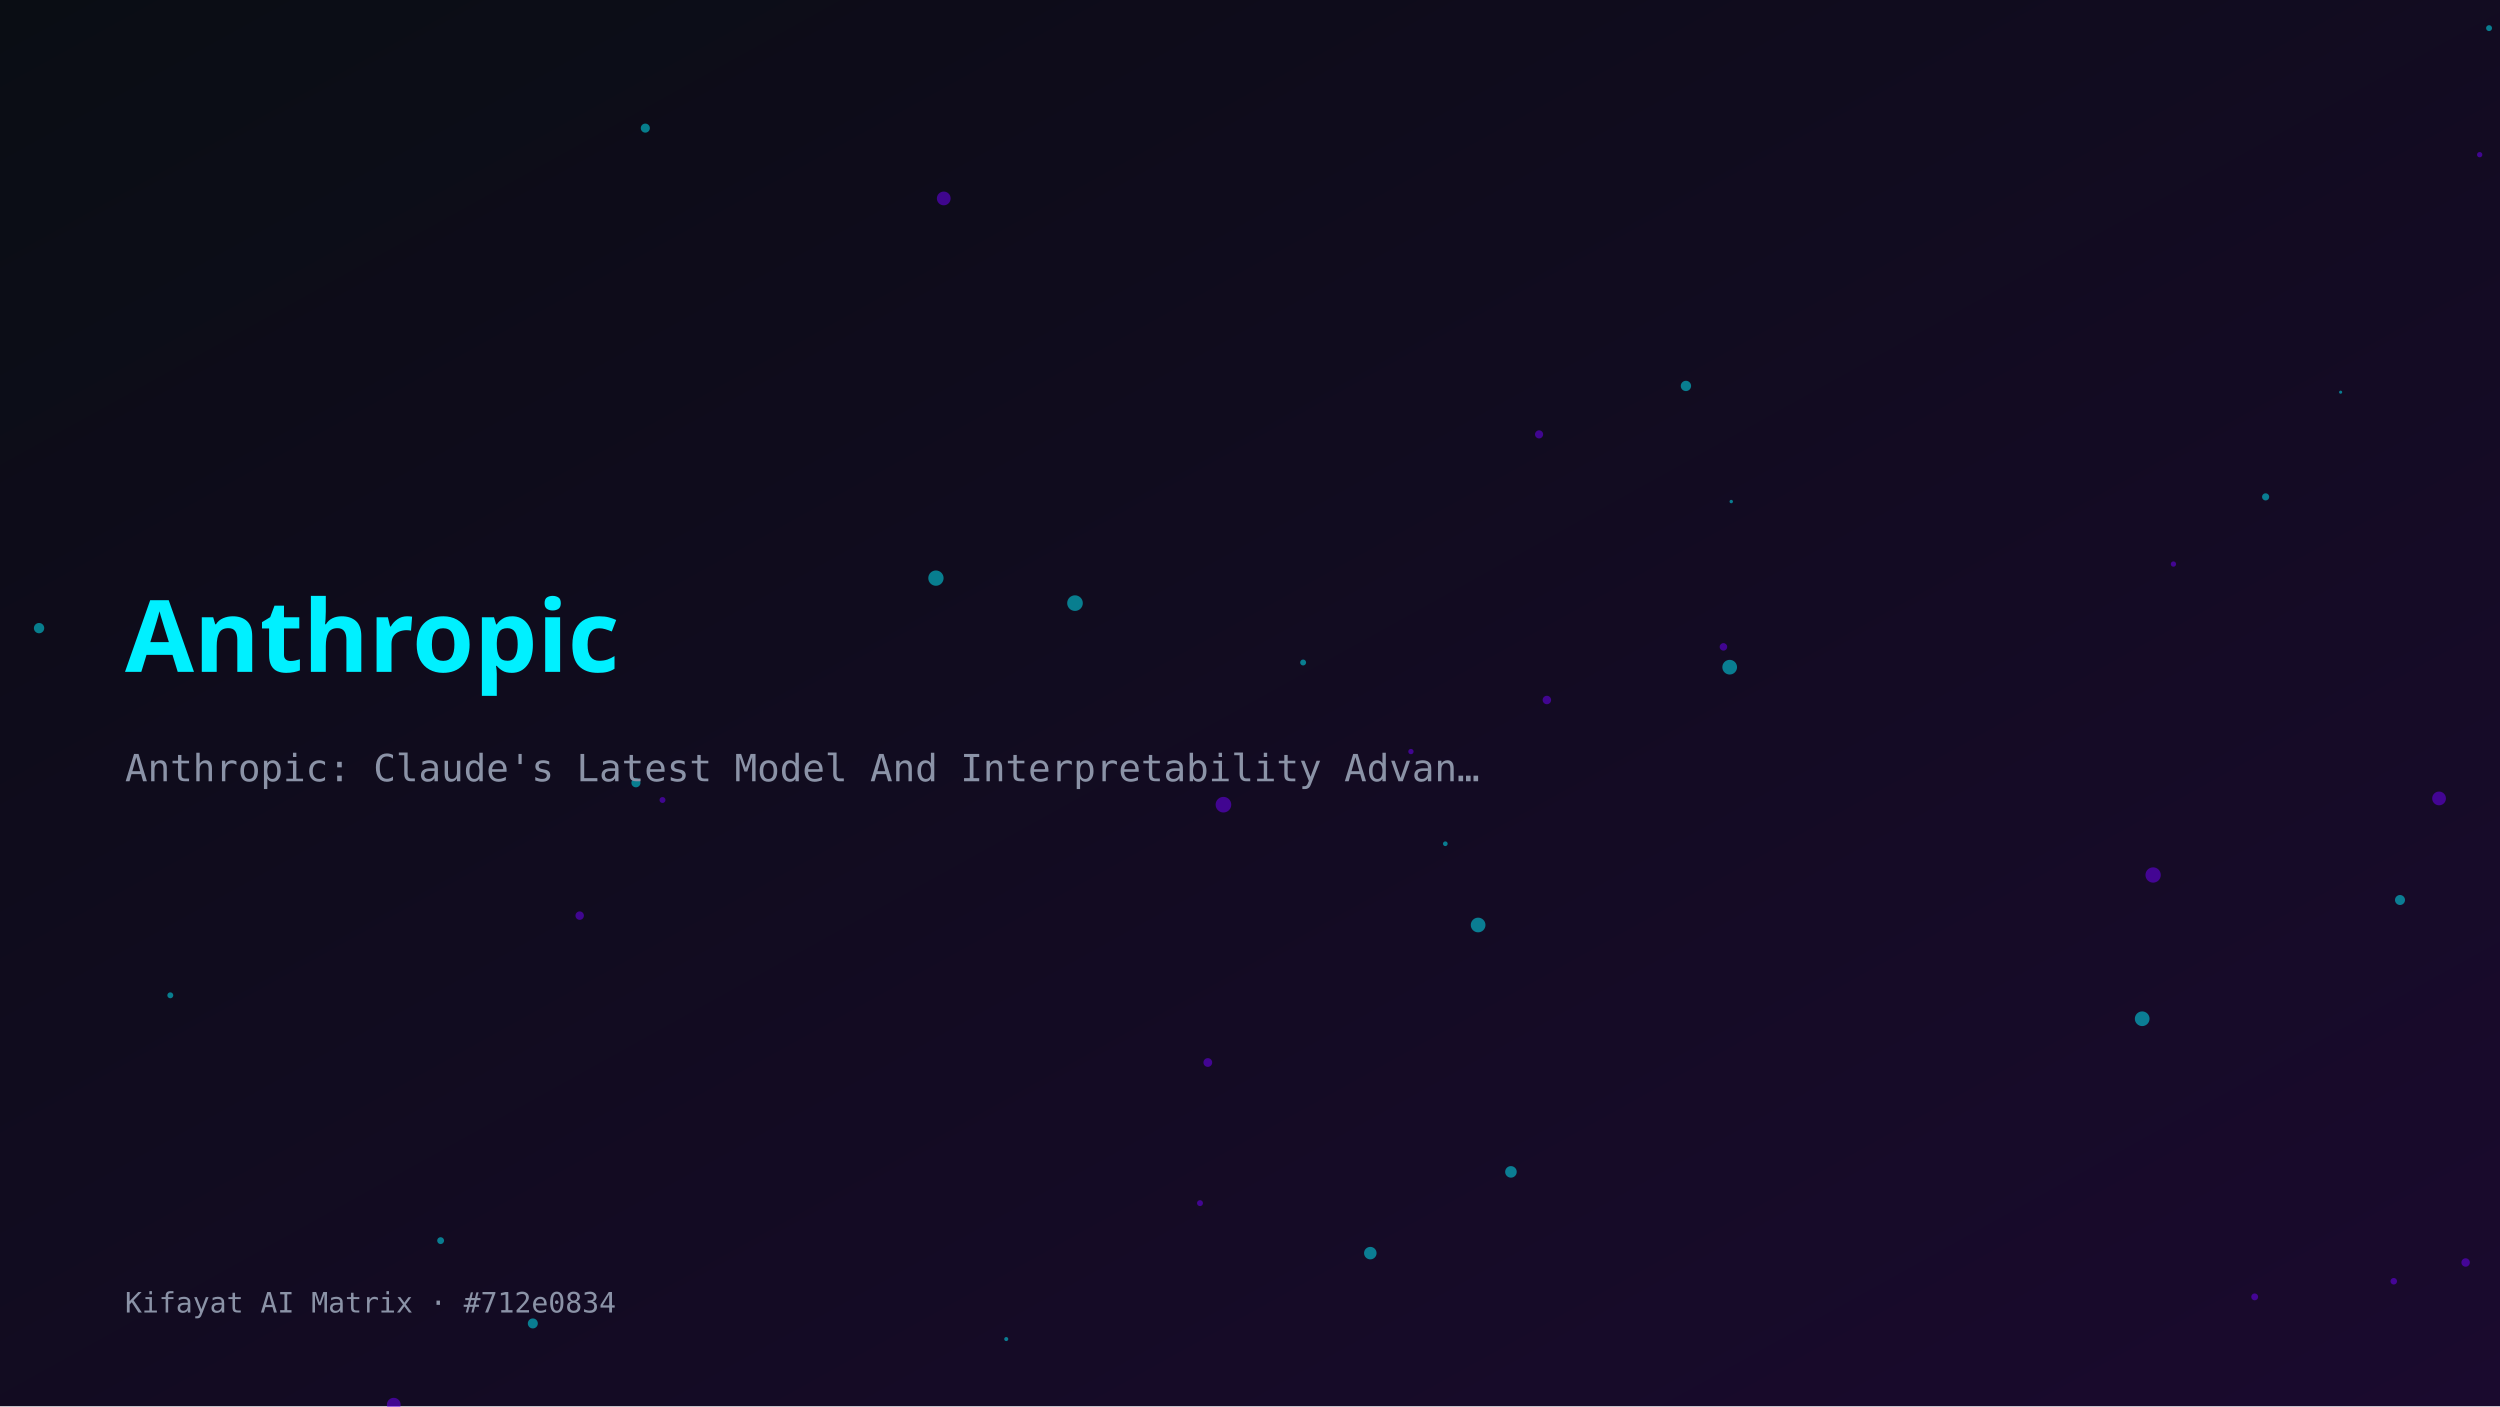
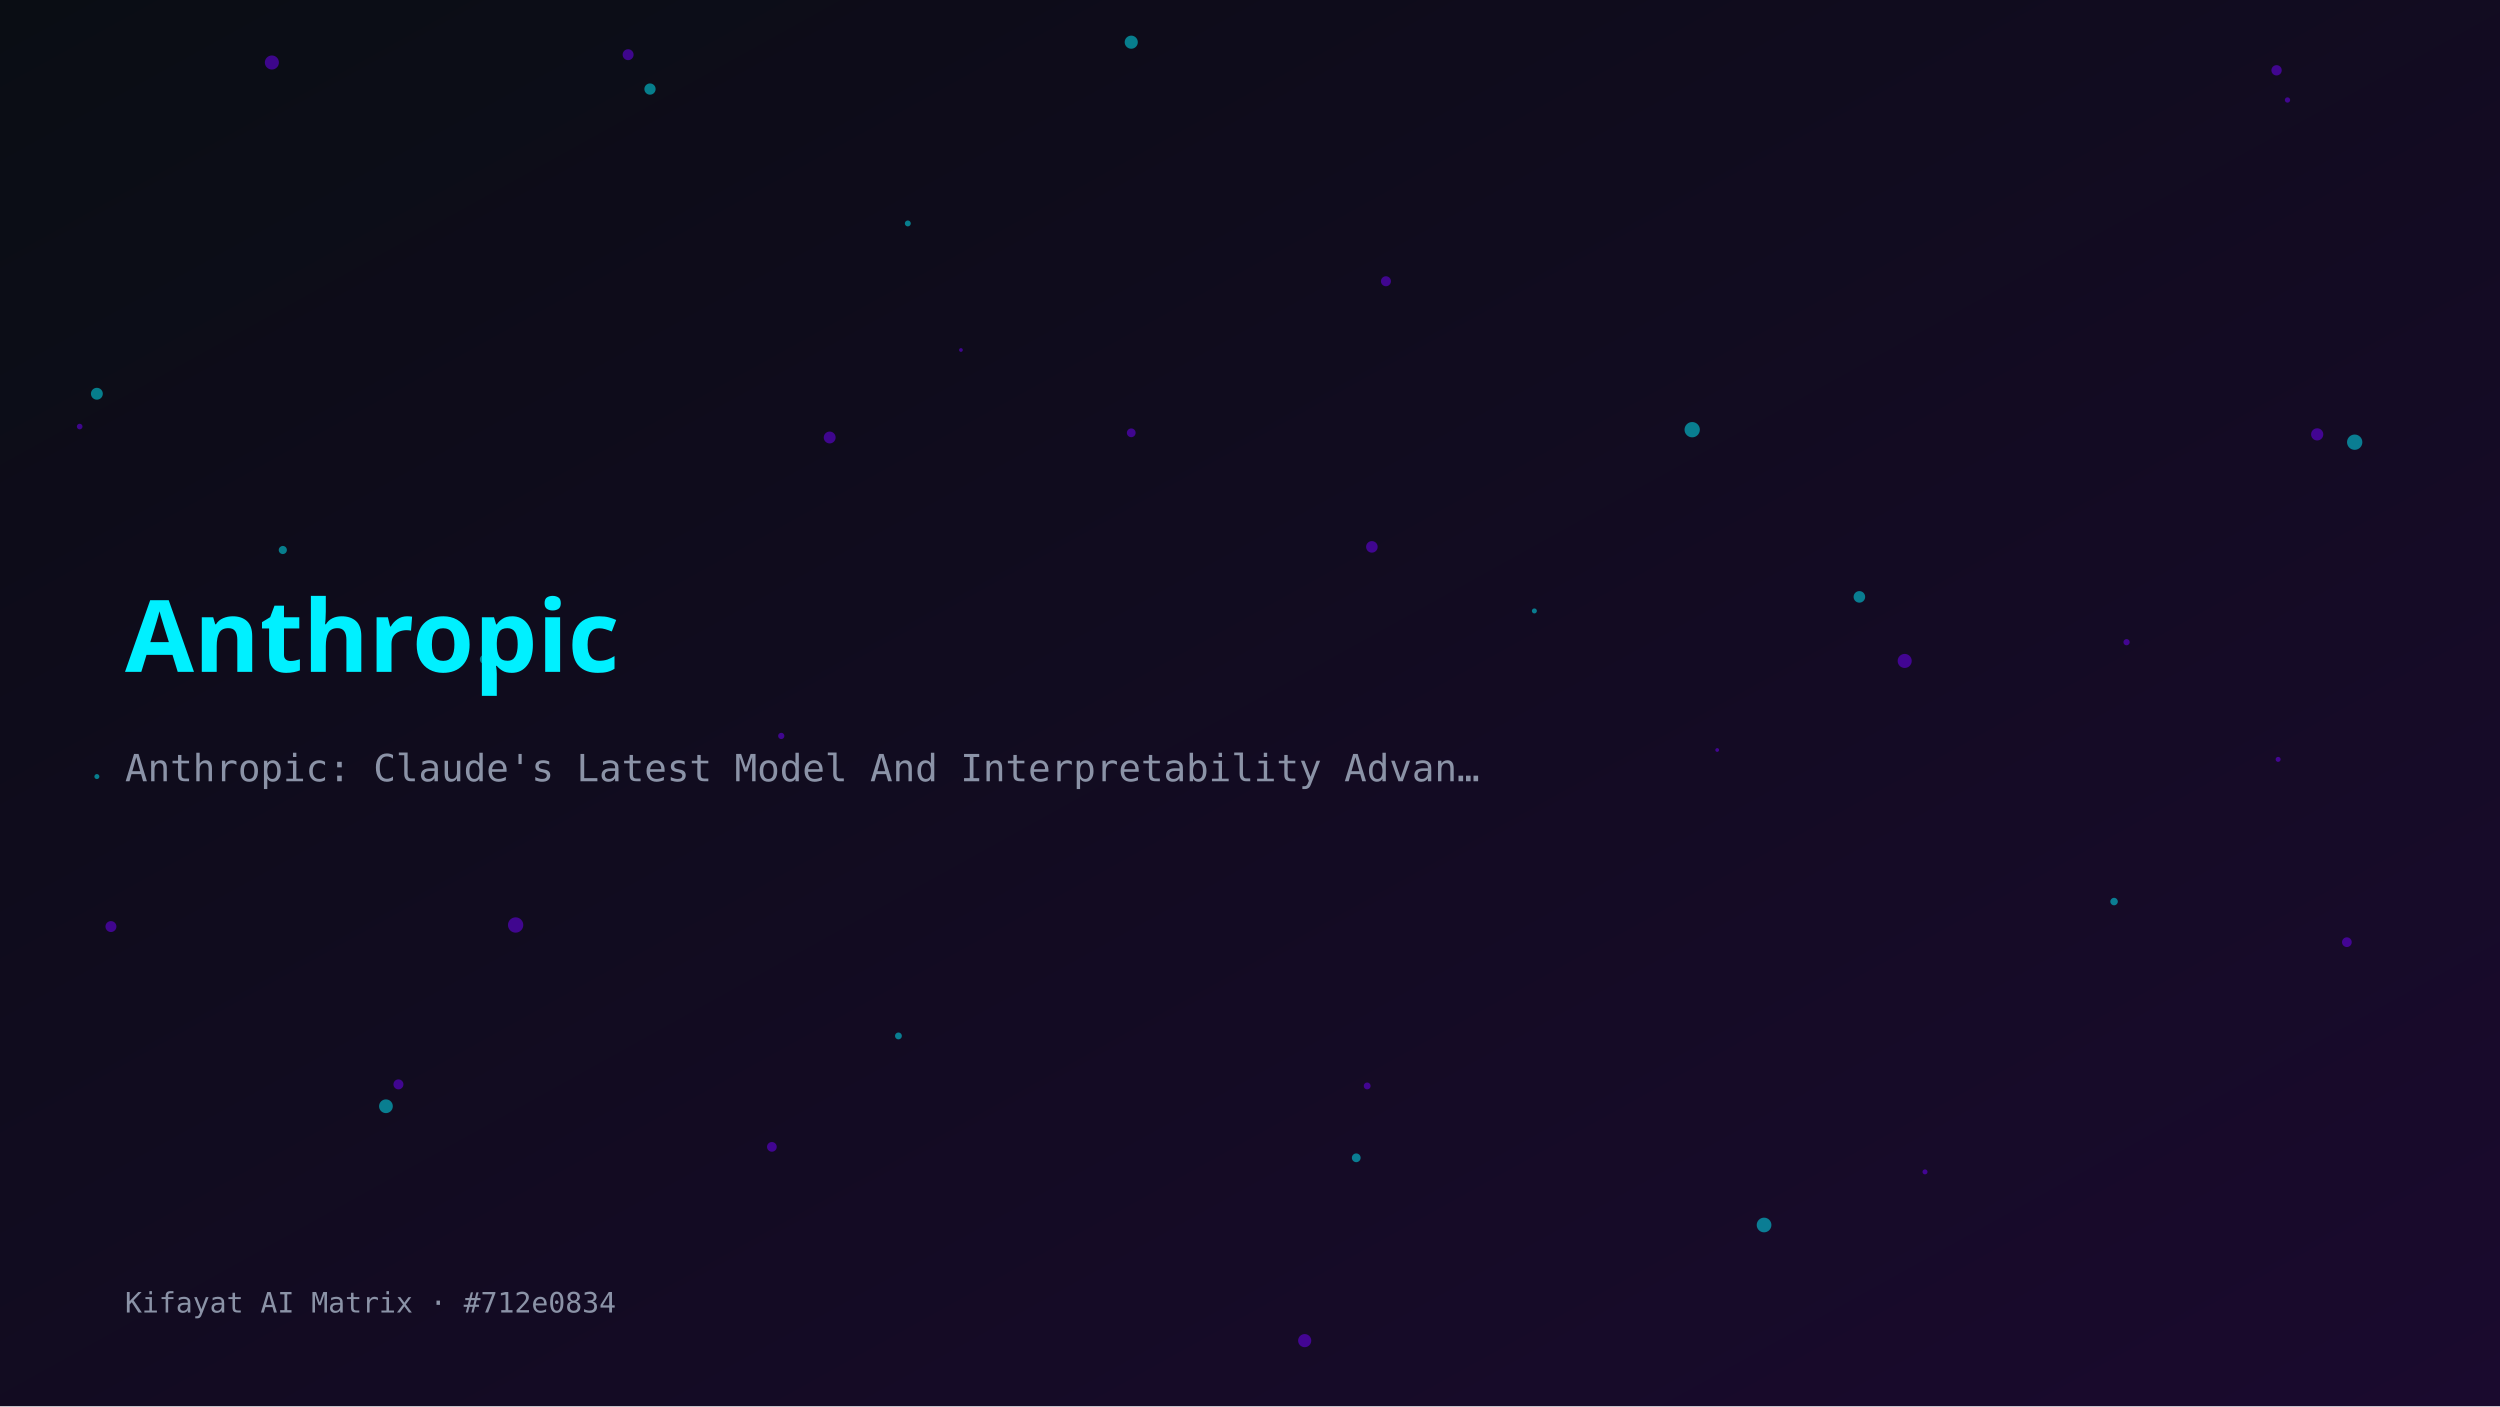
<svg xmlns="http://www.w3.org/2000/svg" width="1600" height="900" viewBox="0 0 1600 900">
  <defs>
    <linearGradient id="g" x1="0" y1="0" x2="1" y2="1">
      <stop offset="0" stop-color="#0A0D14" />
      <stop offset="1" stop-color="#1a0a2e" />
    </linearGradient>
  </defs>
  <rect width="1600" height="900" fill="url(#g)" />
-   <circle cx="407" cy="501" r="2.9" fill="#00F0FF" opacity="0.5" />
-   <circle cx="773" cy="680" r="2.8" fill="#7000FF" opacity="0.5" />
-   <circle cx="424" cy="512" r="1.9" fill="#7000FF" opacity="0.5" />
-   <circle cx="1587" cy="99" r="1.7" fill="#7000FF" opacity="0.5" />
-   <circle cx="1561" cy="511" r="4.4" fill="#7000FF" opacity="0.5" />
-   <circle cx="783" cy="515" r="5.0" fill="#7000FF" opacity="0.5" />
-   <circle cx="599" cy="370" r="4.9" fill="#00F0FF" opacity="0.5" />
-   <circle cx="1443" cy="830" r="2.2" fill="#7000FF" opacity="0.5" />
-   <circle cx="688" cy="386" r="5.0" fill="#00F0FF" opacity="0.5" />
-   <circle cx="604" cy="127" r="4.4" fill="#7000FF" opacity="0.5" />
-   <circle cx="985" cy="278" r="2.6" fill="#7000FF" opacity="0.5" />
-   <circle cx="1578" cy="808" r="2.7" fill="#7000FF" opacity="0.5" />
-   <circle cx="1107" cy="427" r="4.7" fill="#00F0FF" opacity="0.5" />
-   <circle cx="109" cy="637" r="1.9" fill="#00F0FF" opacity="0.5" />
-   <circle cx="990" cy="448" r="2.7" fill="#7000FF" opacity="0.5" />
-   <circle cx="768" cy="770" r="1.9" fill="#7000FF" opacity="0.5" />
-   <circle cx="282" cy="794" r="2.2" fill="#00F0FF" opacity="0.5" />
-   <circle cx="371" cy="586" r="2.7" fill="#7000FF" opacity="0.5" />
-   <circle cx="644" cy="857" r="1.3" fill="#00F0FF" opacity="0.5" />
-   <circle cx="341" cy="847" r="3.2" fill="#00F0FF" opacity="0.5" />
-   <circle cx="1532" cy="820" r="2.1" fill="#7000FF" opacity="0.5" />
-   <circle cx="1371" cy="652" r="4.7" fill="#00F0FF" opacity="0.5" />
-   <circle cx="25" cy="402" r="3.3" fill="#00F0FF" opacity="0.5" />
-   <circle cx="252" cy="899" r="4.4" fill="#7000FF" opacity="0.5" />
-   <circle cx="967" cy="750" r="3.7" fill="#00F0FF" opacity="0.5" />
-   <circle cx="1536" cy="576" r="3.2" fill="#00F0FF" opacity="0.5" />
-   <circle cx="1450" cy="318" r="2.3" fill="#00F0FF" opacity="0.5" />
-   <circle cx="877" cy="802" r="4.0" fill="#00F0FF" opacity="0.5" />
-   <circle cx="834" cy="424" r="1.9" fill="#00F0FF" opacity="0.5" />
-   <circle cx="1108" cy="321" r="1.1" fill="#00F0FF" opacity="0.5" />
-   <circle cx="925" cy="540" r="1.5" fill="#00F0FF" opacity="0.5" />
-   <circle cx="1498" cy="251" r="1.0" fill="#00F0FF" opacity="0.5" />
-   <circle cx="946" cy="592" r="4.7" fill="#00F0FF" opacity="0.5" />
-   <circle cx="903" cy="481" r="1.7" fill="#7000FF" opacity="0.5" />
-   <circle cx="1391" cy="361" r="1.7" fill="#7000FF" opacity="0.5" />
-   <circle cx="413" cy="82" r="2.9" fill="#00F0FF" opacity="0.5" />
-   <circle cx="1378" cy="560" r="4.9" fill="#7000FF" opacity="0.5" />
-   <circle cx="1593" cy="18" r="1.9" fill="#00F0FF" opacity="0.5" />
-   <circle cx="1103" cy="414" r="2.4" fill="#7000FF" opacity="0.5" />
-   <circle cx="1079" cy="247" r="3.3" fill="#00F0FF" opacity="0.5" />
+   <circle cx="887" cy="180" r="3.2" fill="#7000FF" opacity="0.5" />
+   <circle cx="982" cy="391" r="1.6" fill="#00F0FF" opacity="0.5" />
+   <circle cx="1457" cy="45" r="3.3" fill="#7000FF" opacity="0.5" />
+   <circle cx="1129" cy="784" r="4.7" fill="#00F0FF" opacity="0.5" />
+   <circle cx="1219" cy="423" r="4.5" fill="#7000FF" opacity="0.5" />
+   <circle cx="1232" cy="750" r="1.6" fill="#7000FF" opacity="0.5" />
+   <circle cx="615" cy="224" r="1.2" fill="#7000FF" opacity="0.5" />
+   <circle cx="71" cy="593" r="3.5" fill="#7000FF" opacity="0.5" />
+   <circle cx="51" cy="273" r="1.8" fill="#7000FF" opacity="0.5" />
+   <circle cx="1458" cy="486" r="1.6" fill="#7000FF" opacity="0.5" />
+   <circle cx="724" cy="277" r="2.8" fill="#7000FF" opacity="0.5" />
+   <circle cx="835" cy="858" r="4.2" fill="#7000FF" opacity="0.5" />
+   <circle cx="724" cy="27" r="4.2" fill="#00F0FF" opacity="0.5" />
+   <circle cx="878" cy="350" r="3.7" fill="#7000FF" opacity="0.5" />
+   <circle cx="1464" cy="64" r="1.7" fill="#7000FF" opacity="0.5" />
+   <circle cx="500" cy="471" r="2.0" fill="#7000FF" opacity="0.5" />
+   <circle cx="1353" cy="577" r="2.4" fill="#00F0FF" opacity="0.5" />
+   <circle cx="402" cy="35" r="3.5" fill="#7000FF" opacity="0.5" />
+   <circle cx="1502" cy="603" r="3.1" fill="#7000FF" opacity="0.5" />
+   <circle cx="494" cy="734" r="3.1" fill="#7000FF" opacity="0.5" />
+   <circle cx="255" cy="694" r="3.2" fill="#7000FF" opacity="0.5" />
+   <circle cx="247" cy="708" r="4.4" fill="#00F0FF" opacity="0.5" />
+   <circle cx="531" cy="280" r="3.8" fill="#7000FF" opacity="0.5" />
+   <circle cx="875" cy="695" r="2.2" fill="#7000FF" opacity="0.5" />
+   <circle cx="310" cy="422" r="2.9" fill="#00F0FF" opacity="0.5" />
+   <circle cx="416" cy="57" r="3.6" fill="#00F0FF" opacity="0.5" />
+   <circle cx="1507" cy="283" r="4.9" fill="#00F0FF" opacity="0.5" />
+   <circle cx="62" cy="252" r="3.8" fill="#00F0FF" opacity="0.5" />
+   <circle cx="1190" cy="382" r="3.7" fill="#00F0FF" opacity="0.5" />
+   <circle cx="581" cy="143" r="1.9" fill="#00F0FF" opacity="0.5" />
+   <circle cx="1361" cy="411" r="2.0" fill="#7000FF" opacity="0.5" />
+   <circle cx="1083" cy="275" r="4.9" fill="#00F0FF" opacity="0.5" />
+   <circle cx="1483" cy="278" r="3.9" fill="#7000FF" opacity="0.5" />
+   <circle cx="1099" cy="480" r="1.2" fill="#7000FF" opacity="0.5" />
+   <circle cx="868" cy="741" r="2.8" fill="#00F0FF" opacity="0.5" />
+   <circle cx="575" cy="663" r="2.2" fill="#00F0FF" opacity="0.5" />
+   <circle cx="181" cy="352" r="2.6" fill="#00F0FF" opacity="0.5" />
+   <circle cx="330" cy="592" r="4.9" fill="#7000FF" opacity="0.5" />
+   <circle cx="62" cy="497" r="1.6" fill="#00F0FF" opacity="0.5" />
+   <circle cx="174" cy="40" r="4.5" fill="#7000FF" opacity="0.5" />
  <text x="80" y="430" font-family="sans-serif" font-size="64" font-weight="700" fill="#00F0FF">Anthropic</text>
  <text x="80" y="500" font-family="monospace" font-size="24" fill="#8B93A7">Anthropic: Claude's Latest Model And Interpretability Advan…</text>
  <text x="80" y="840" font-family="monospace" font-size="18" fill="#8B93A7">Kifayat AI Matrix · #712e0834</text>
</svg>
